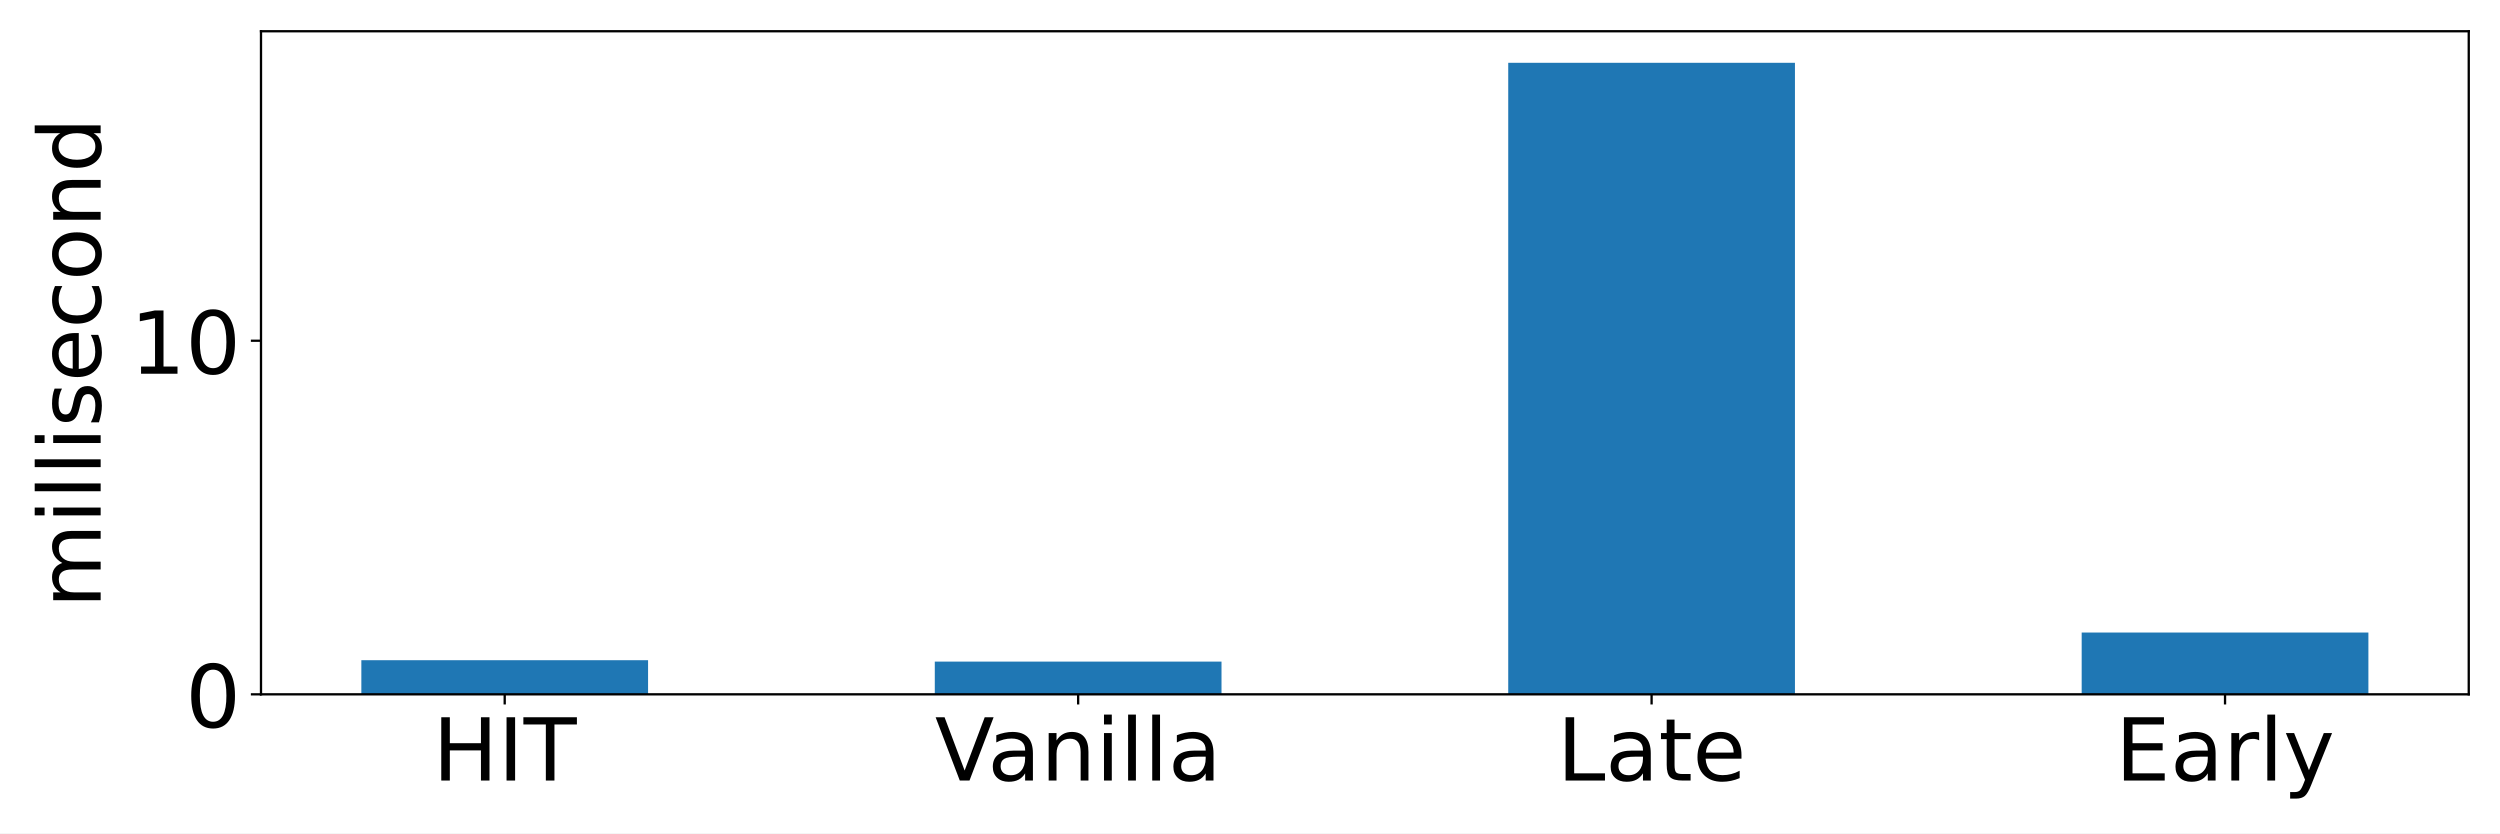
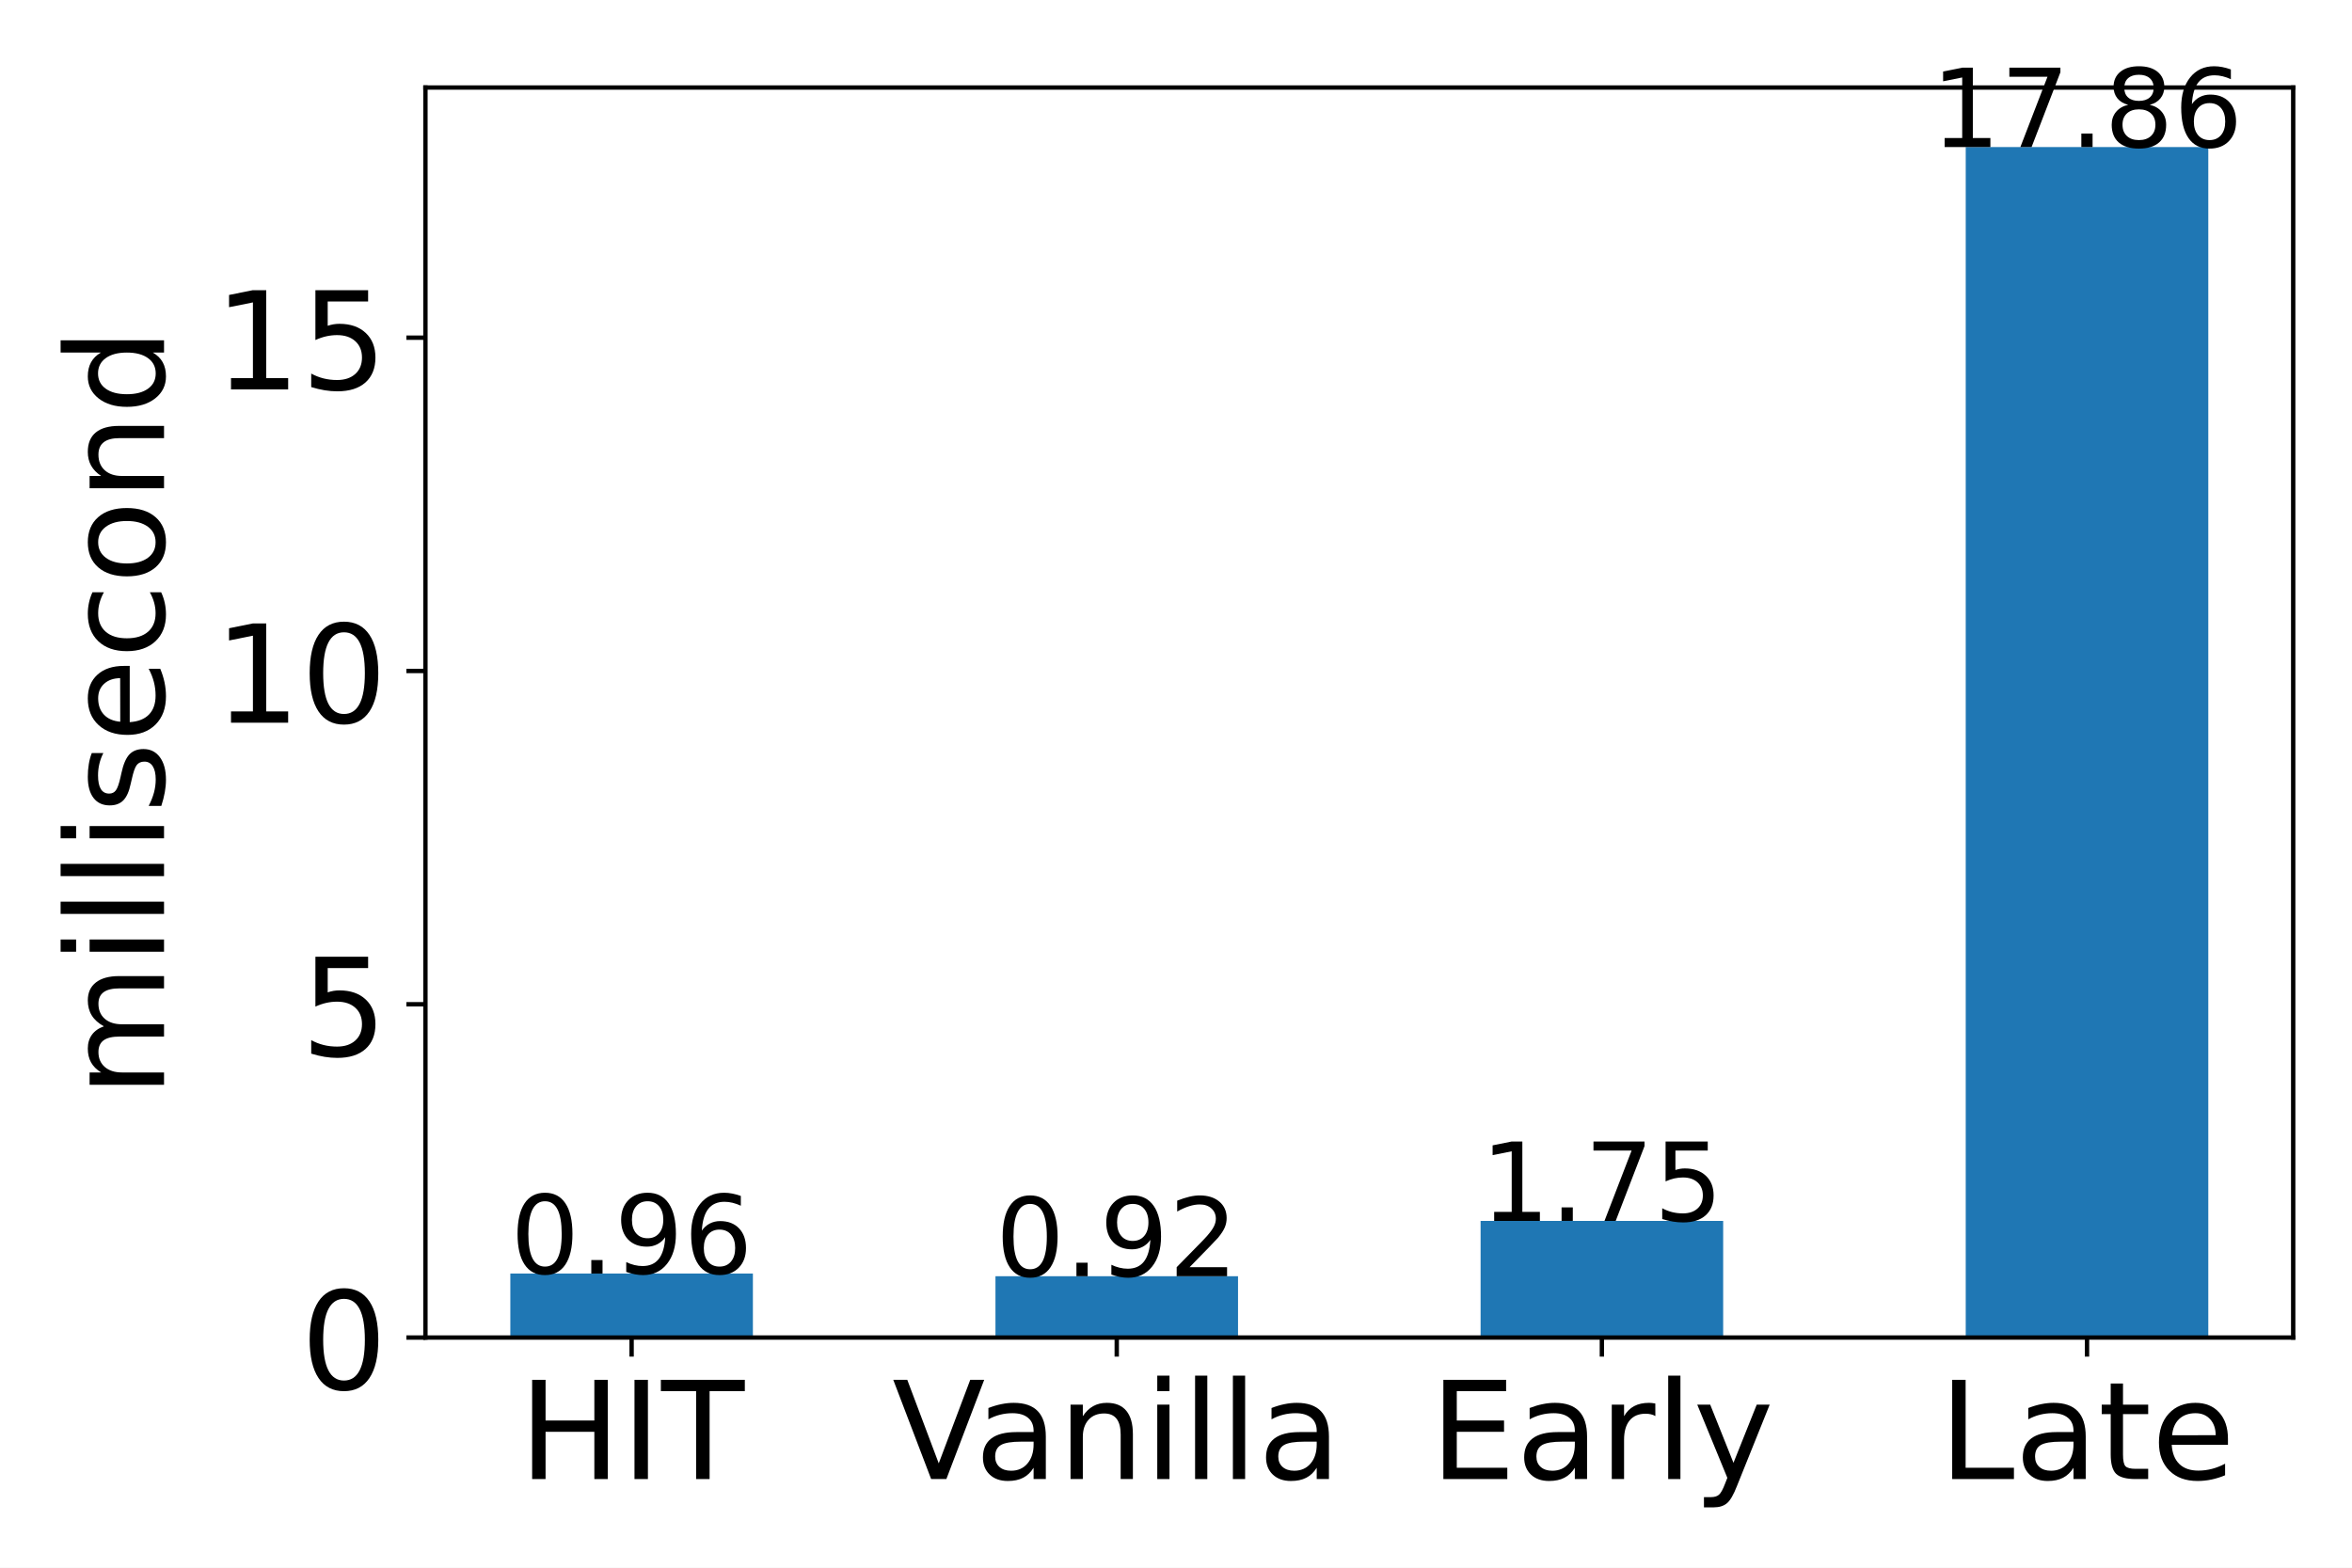
- <svg xmlns="http://www.w3.org/2000/svg" xmlns:xlink="http://www.w3.org/1999/xlink" width="864pt" height="288pt" viewBox="0 0 864 288" version="1.1">
+ <svg xmlns="http://www.w3.org/2000/svg" xmlns:xlink="http://www.w3.org/1999/xlink" width="432pt" height="288pt" viewBox="0 0 432 288" version="1.1">
  <defs>
    <style type="text/css">*{stroke-linejoin: round; stroke-linecap: butt}</style>
  </defs>
  <g id="figure_1">
    <g id="patch_1">
-       <path d="M 0 288  L 864 288  L 864 0  L 0 0  z " style="fill: #ffffff" />
+       <path d="M 0 288  L 432 288  L 432 0  L 0 0  z " style="fill: #ffffff" />
    </g>
    <g id="axes_1">
      <g id="patch_2">
-         <path d="M 90.2 239.96  L 853.2 239.96  L 853.2 10.8  L 90.2 10.8  z " style="fill: #ffffff" />
+         <path d="M 78.14 245.72  L 421.2 245.72  L 421.2 16.08  L 78.14 16.08  z " style="fill: #ffffff" />
      </g>
      <g id="patch_3">
-         <path d="M 124.882 239.96  L 223.973 239.96  L 223.973 228.176  L 124.882 228.176  z " clip-path="url(#pdbd9c27a98)" style="fill: #1f77b4" />
+         <path d="M 93.734 245.72  L 138.287 245.72  L 138.287 233.964  L 93.734 233.964  z " clip-path="url(#p3105dfafa8)" style="fill: #1f77b4" />
      </g>
      <g id="patch_4">
-         <path d="M 323.064 239.96  L 422.155 239.96  L 422.155 228.644  L 323.064 228.644  z " clip-path="url(#pdbd9c27a98)" style="fill: #1f77b4" />
+         <path d="M 182.84 245.72  L 227.393 245.72  L 227.393 234.454  L 182.84 234.454  z " clip-path="url(#p3105dfafa8)" style="fill: #1f77b4" />
      </g>
      <g id="patch_5">
-         <path d="M 521.245 239.96  L 620.336 239.96  L 620.336 21.712  L 521.245 21.712  z " clip-path="url(#pdbd9c27a98)" style="fill: #1f77b4" />
+         <path d="M 271.947 245.72  L 316.5 245.72  L 316.5 224.29  L 271.947 224.29  z " clip-path="url(#p3105dfafa8)" style="fill: #1f77b4" />
      </g>
      <g id="patch_6">
-         <path d="M 719.427 239.96  L 818.518 239.96  L 818.518 218.612  L 719.427 218.612  z " clip-path="url(#pdbd9c27a98)" style="fill: #1f77b4" />
+         <path d="M 361.053 245.72  L 405.606 245.72  L 405.606 27.015  L 361.053 27.015  z " clip-path="url(#p3105dfafa8)" style="fill: #1f77b4" />
      </g>
      <g id="matplotlib.axis_1">
        <g id="xtick_1">
          <g id="line2d_1">
            <defs>
-               <path id="m845deffb02" d="M 0 0  L 0 3.5  " style="stroke: #000000; stroke-width: 0.8" />
+               <path id="m1cecb7c999" d="M 0 0  L 0 3.5  " style="stroke: #000000; stroke-width: 0.8" />
            </defs>
            <g>
-               <use xlink:href="#m845deffb02" x="174.427" y="239.96" style="stroke: #000000; stroke-width: 0.8" />
+               <use xlink:href="#m1cecb7c999" x="116.01" y="245.72" style="stroke: #000000; stroke-width: 0.8" />
            </g>
          </g>
          <g id="text_1">
-             <g transform="translate(149.5601 269.7553)scale(0.3 -0.3)">
+             <g transform="translate(95.2876 271.7161)scale(0.25 -0.25)">
              <defs>
                <path id="DejaVuSans-48" d="M 628 4666  L 1259 4666  L 1259 2753  L 3553 2753  L 3553 4666  L 4184 4666  L 4184 0  L 3553 0  L 3553 2222  L 1259 2222  L 1259 0  L 628 0  L 628 4666  z " transform="scale(0.015625)" />
                <path id="DejaVuSans-49" d="M 628 4666  L 1259 4666  L 1259 0  L 628 0  L 628 4666  z " transform="scale(0.015625)" />
                <path id="DejaVuSans-54" d="M -19 4666  L 3928 4666  L 3928 4134  L 2272 4134  L 2272 0  L 1638 0  L 1638 4134  L -19 4134  L -19 4666  z " transform="scale(0.015625)" />
              </defs>
              <use xlink:href="#DejaVuSans-48" />
              <use xlink:href="#DejaVuSans-49" x="75.195" />
              <use xlink:href="#DejaVuSans-54" x="104.688" />
            </g>
          </g>
        </g>
        <g id="xtick_2">
          <g id="line2d_2">
            <g>
-               <use xlink:href="#m845deffb02" x="372.609" y="239.96" style="stroke: #000000; stroke-width: 0.8" />
+               <use xlink:href="#m1cecb7c999" x="205.117" y="245.72" style="stroke: #000000; stroke-width: 0.8" />
            </g>
          </g>
          <g id="text_2">
-             <g transform="translate(323.1185 269.7553)scale(0.3 -0.3)">
+             <g transform="translate(163.8746 271.7161)scale(0.25 -0.25)">
              <defs>
                <path id="DejaVuSans-56" d="M 1831 0  L 50 4666  L 709 4666  L 2188 738  L 3669 4666  L 4325 4666  L 2547 0  L 1831 0  z " transform="scale(0.015625)" />
                <path id="DejaVuSans-61" d="M 2194 1759  Q 1497 1759 1228 1600  Q 959 1441 959 1056  Q 959 750 1161 570  Q 1363 391 1709 391  Q 2188 391 2477 730  Q 2766 1069 2766 1631  L 2766 1759  L 2194 1759  z M 3341 1997  L 3341 0  L 2766 0  L 2766 531  Q 2569 213 2275 61  Q 1981 -91 1556 -91  Q 1019 -91 701 211  Q 384 513 384 1019  Q 384 1609 779 1909  Q 1175 2209 1959 2209  L 2766 2209  L 2766 2266  Q 2766 2663 2505 2880  Q 2244 3097 1772 3097  Q 1472 3097 1187 3025  Q 903 2953 641 2809  L 641 3341  Q 956 3463 1253 3523  Q 1550 3584 1831 3584  Q 2591 3584 2966 3190  Q 3341 2797 3341 1997  z " transform="scale(0.015625)" />
                <path id="DejaVuSans-6e" d="M 3513 2113  L 3513 0  L 2938 0  L 2938 2094  Q 2938 2591 2744 2837  Q 2550 3084 2163 3084  Q 1697 3084 1428 2787  Q 1159 2491 1159 1978  L 1159 0  L 581 0  L 581 3500  L 1159 3500  L 1159 2956  Q 1366 3272 1645 3428  Q 1925 3584 2291 3584  Q 2894 3584 3203 3211  Q 3513 2838 3513 2113  z " transform="scale(0.015625)" />
                <path id="DejaVuSans-69" d="M 603 3500  L 1178 3500  L 1178 0  L 603 0  L 603 3500  z M 603 4863  L 1178 4863  L 1178 4134  L 603 4134  L 603 4863  z " transform="scale(0.015625)" />
                <path id="DejaVuSans-6c" d="M 603 4863  L 1178 4863  L 1178 0  L 603 0  L 603 4863  z " transform="scale(0.015625)" />
              </defs>
              <use xlink:href="#DejaVuSans-56" />
              <use xlink:href="#DejaVuSans-61" x="60.658" />
              <use xlink:href="#DejaVuSans-6e" x="121.938" />
              <use xlink:href="#DejaVuSans-69" x="185.316" />
              <use xlink:href="#DejaVuSans-6c" x="213.1" />
              <use xlink:href="#DejaVuSans-6c" x="240.883" />
              <use xlink:href="#DejaVuSans-61" x="268.666" />
            </g>
          </g>
        </g>
        <g id="xtick_3">
          <g id="line2d_3">
            <g>
-               <use xlink:href="#m845deffb02" x="570.791" y="239.96" style="stroke: #000000; stroke-width: 0.8" />
+               <use xlink:href="#m1cecb7c999" x="294.223" y="245.72" style="stroke: #000000; stroke-width: 0.8" />
            </g>
          </g>
          <g id="text_3">
-             <g transform="translate(538.1308 269.7553)scale(0.3 -0.3)">
-               <defs>
-                 <path id="DejaVuSans-4c" d="M 628 4666  L 1259 4666  L 1259 531  L 3531 531  L 3531 0  L 628 0  L 628 4666  z " transform="scale(0.015625)" />
-                 <path id="DejaVuSans-74" d="M 1172 4494  L 1172 3500  L 2356 3500  L 2356 3053  L 1172 3053  L 1172 1153  Q 1172 725 1289 603  Q 1406 481 1766 481  L 2356 481  L 2356 0  L 1766 0  Q 1100 0 847 248  Q 594 497 594 1153  L 594 3053  L 172 3053  L 172 3500  L 594 3500  L 594 4494  L 1172 4494  z " transform="scale(0.015625)" />
-                 <path id="DejaVuSans-65" d="M 3597 1894  L 3597 1613  L 953 1613  Q 991 1019 1311 708  Q 1631 397 2203 397  Q 2534 397 2845 478  Q 3156 559 3463 722  L 3463 178  Q 3153 47 2828 -22  Q 2503 -91 2169 -91  Q 1331 -91 842 396  Q 353 884 353 1716  Q 353 2575 817 3079  Q 1281 3584 2069 3584  Q 2775 3584 3186 3129  Q 3597 2675 3597 1894  z M 3022 2063  Q 3016 2534 2758 2815  Q 2500 3097 2075 3097  Q 1594 3097 1305 2825  Q 1016 2553 972 2059  L 3022 2063  z " transform="scale(0.015625)" />
-               </defs>
-               <use xlink:href="#DejaVuSans-4c" />
-               <use xlink:href="#DejaVuSans-61" x="55.713" />
-               <use xlink:href="#DejaVuSans-74" x="116.992" />
-               <use xlink:href="#DejaVuSans-65" x="156.201" />
-             </g>
-           </g>
-         </g>
-         <g id="xtick_4">
-           <g id="line2d_4">
-             <g>
-               <use xlink:href="#m845deffb02" x="768.973" y="239.96" style="stroke: #000000; stroke-width: 0.8" />
-             </g>
-           </g>
-           <g id="text_4">
-             <g transform="translate(731.0907 269.7553)scale(0.3 -0.3)">
+             <g transform="translate(262.6549 271.7161)scale(0.25 -0.25)">
              <defs>
                <path id="DejaVuSans-45" d="M 628 4666  L 3578 4666  L 3578 4134  L 1259 4134  L 1259 2753  L 3481 2753  L 3481 2222  L 1259 2222  L 1259 531  L 3634 531  L 3634 0  L 628 0  L 628 4666  z " transform="scale(0.015625)" />
                <path id="DejaVuSans-72" d="M 2631 2963  Q 2534 3019 2420 3045  Q 2306 3072 2169 3072  Q 1681 3072 1420 2755  Q 1159 2438 1159 1844  L 1159 0  L 581 0  L 581 3500  L 1159 3500  L 1159 2956  Q 1341 3275 1631 3429  Q 1922 3584 2338 3584  Q 2397 3584 2469 3576  Q 2541 3569 2628 3553  L 2631 2963  z " transform="scale(0.015625)" />
                <path id="DejaVuSans-79" d="M 2059 -325  Q 1816 -950 1584 -1140  Q 1353 -1331 966 -1331  L 506 -1331  L 506 -850  L 844 -850  Q 1081 -850 1212 -737  Q 1344 -625 1503 -206  L 1606 56  L 191 3500  L 800 3500  L 1894 763  L 2988 3500  L 3597 3500  L 2059 -325  z " transform="scale(0.015625)" />
              </defs>
              <use xlink:href="#DejaVuSans-45" />
              <use xlink:href="#DejaVuSans-61" x="63.184" />
              <use xlink:href="#DejaVuSans-72" x="124.463" />
              <use xlink:href="#DejaVuSans-6c" x="165.576" />
              <use xlink:href="#DejaVuSans-79" x="193.359" />
            </g>
          </g>
        </g>
+         <g id="xtick_4">
+           <g id="line2d_4">
+             <g>
+               <use xlink:href="#m1cecb7c999" x="383.33" y="245.72" style="stroke: #000000; stroke-width: 0.8" />
+             </g>
+           </g>
+           <g id="text_4">
+             <g transform="translate(356.1129 271.7161)scale(0.25 -0.25)">
+               <defs>
+                 <path id="DejaVuSans-4c" d="M 628 4666  L 1259 4666  L 1259 531  L 3531 531  L 3531 0  L 628 0  L 628 4666  z " transform="scale(0.015625)" />
+                 <path id="DejaVuSans-74" d="M 1172 4494  L 1172 3500  L 2356 3500  L 2356 3053  L 1172 3053  L 1172 1153  Q 1172 725 1289 603  Q 1406 481 1766 481  L 2356 481  L 2356 0  L 1766 0  Q 1100 0 847 248  Q 594 497 594 1153  L 594 3053  L 172 3053  L 172 3500  L 594 3500  L 594 4494  L 1172 4494  z " transform="scale(0.015625)" />
+                 <path id="DejaVuSans-65" d="M 3597 1894  L 3597 1613  L 953 1613  Q 991 1019 1311 708  Q 1631 397 2203 397  Q 2534 397 2845 478  Q 3156 559 3463 722  L 3463 178  Q 3153 47 2828 -22  Q 2503 -91 2169 -91  Q 1331 -91 842 396  Q 353 884 353 1716  Q 353 2575 817 3079  Q 1281 3584 2069 3584  Q 2775 3584 3186 3129  Q 3597 2675 3597 1894  z M 3022 2063  Q 3016 2534 2758 2815  Q 2500 3097 2075 3097  Q 1594 3097 1305 2825  Q 1016 2553 972 2059  L 3022 2063  z " transform="scale(0.015625)" />
+               </defs>
+               <use xlink:href="#DejaVuSans-4c" />
+               <use xlink:href="#DejaVuSans-61" x="55.713" />
+               <use xlink:href="#DejaVuSans-74" x="116.992" />
+               <use xlink:href="#DejaVuSans-65" x="156.201" />
+             </g>
+           </g>
+         </g>
      </g>
      <g id="matplotlib.axis_2">
        <g id="ytick_1">
          <g id="line2d_5">
            <defs>
-               <path id="m696a33b004" d="M 0 0  L -3.5 0  " style="stroke: #000000; stroke-width: 0.8" />
+               <path id="m0b2e95183b" d="M 0 0  L -3.5 0  " style="stroke: #000000; stroke-width: 0.8" />
            </defs>
            <g>
-               <use xlink:href="#m696a33b004" x="90.2" y="239.96" style="stroke: #000000; stroke-width: 0.8" />
+               <use xlink:href="#m0b2e95183b" x="78.14" y="245.72" style="stroke: #000000; stroke-width: 0.8" />
            </g>
          </g>
          <g id="text_5">
-             <g transform="translate(64.1125 251.3577)scale(0.3 -0.3)">
+             <g transform="translate(55.23375 255.218)scale(0.25 -0.25)">
              <defs>
                <path id="DejaVuSans-30" d="M 2034 4250  Q 1547 4250 1301 3770  Q 1056 3291 1056 2328  Q 1056 1369 1301 889  Q 1547 409 2034 409  Q 2525 409 2770 889  Q 3016 1369 3016 2328  Q 3016 3291 2770 3770  Q 2525 4250 2034 4250  z M 2034 4750  Q 2819 4750 3233 4129  Q 3647 3509 3647 2328  Q 3647 1150 3233 529  Q 2819 -91 2034 -91  Q 1250 -91 836 529  Q 422 1150 422 2328  Q 422 3509 836 4129  Q 1250 4750 2034 4750  z " transform="scale(0.015625)" />
              </defs>
              <use xlink:href="#DejaVuSans-30" />
            </g>
          </g>
        </g>
        <g id="ytick_2">
          <g id="line2d_6">
            <g>
-               <use xlink:href="#m696a33b004" x="90.2" y="117.761" style="stroke: #000000; stroke-width: 0.8" />
+               <use xlink:href="#m0b2e95183b" x="78.14" y="184.492" style="stroke: #000000; stroke-width: 0.8" />
            </g>
          </g>
          <g id="text_6">
-             <g transform="translate(45.025 129.1585)scale(0.3 -0.3)">
+             <g transform="translate(55.23375 193.9905)scale(0.25 -0.25)">
+               <defs>
+                 <path id="DejaVuSans-35" d="M 691 4666  L 3169 4666  L 3169 4134  L 1269 4134  L 1269 2991  Q 1406 3038 1543 3061  Q 1681 3084 1819 3084  Q 2600 3084 3056 2656  Q 3513 2228 3513 1497  Q 3513 744 3044 326  Q 2575 -91 1722 -91  Q 1428 -91 1123 -41  Q 819 9 494 109  L 494 744  Q 775 591 1075 516  Q 1375 441 1709 441  Q 2250 441 2565 725  Q 2881 1009 2881 1497  Q 2881 1984 2565 2268  Q 2250 2553 1709 2553  Q 1456 2553 1204 2497  Q 953 2441 691 2322  L 691 4666  z " transform="scale(0.015625)" />
+               </defs>
+               <use xlink:href="#DejaVuSans-35" />
+             </g>
+           </g>
+         </g>
+         <g id="ytick_3">
+           <g id="line2d_7">
+             <g>
+               <use xlink:href="#m0b2e95183b" x="78.14" y="123.265" style="stroke: #000000; stroke-width: 0.8" />
+             </g>
+           </g>
+           <g id="text_7">
+             <g transform="translate(39.3275 132.763)scale(0.25 -0.25)">
              <defs>
                <path id="DejaVuSans-31" d="M 794 531  L 1825 531  L 1825 4091  L 703 3866  L 703 4441  L 1819 4666  L 2450 4666  L 2450 531  L 3481 531  L 3481 0  L 794 0  L 794 531  z " transform="scale(0.015625)" />
              </defs>
              <use xlink:href="#DejaVuSans-31" />
              <use xlink:href="#DejaVuSans-30" x="63.623" />
            </g>
          </g>
        </g>
-         <g id="text_7">
-           <g transform="translate(34.78594 210.1581)rotate(-90)scale(0.3 -0.3)">
+         <g id="ytick_4">
+           <g id="line2d_8">
+             <g>
+               <use xlink:href="#m0b2e95183b" x="78.14" y="62.037" style="stroke: #000000; stroke-width: 0.8" />
+             </g>
+           </g>
+           <g id="text_8">
+             <g transform="translate(39.3275 71.53544)scale(0.25 -0.25)">
+               <use xlink:href="#DejaVuSans-31" />
+               <use xlink:href="#DejaVuSans-35" x="63.623" />
+             </g>
+           </g>
+         </g>
+         <g id="text_9">
+           <g transform="translate(30.12828 201.5484)rotate(-90)scale(0.25 -0.25)">
            <defs>
              <path id="DejaVuSans-6d" d="M 3328 2828  Q 3544 3216 3844 3400  Q 4144 3584 4550 3584  Q 5097 3584 5394 3201  Q 5691 2819 5691 2113  L 5691 0  L 5113 0  L 5113 2094  Q 5113 2597 4934 2840  Q 4756 3084 4391 3084  Q 3944 3084 3684 2787  Q 3425 2491 3425 1978  L 3425 0  L 2847 0  L 2847 2094  Q 2847 2600 2669 2842  Q 2491 3084 2119 3084  Q 1678 3084 1418 2786  Q 1159 2488 1159 1978  L 1159 0  L 581 0  L 581 3500  L 1159 3500  L 1159 2956  Q 1356 3278 1631 3431  Q 1906 3584 2284 3584  Q 2666 3584 2933 3390  Q 3200 3197 3328 2828  z " transform="scale(0.015625)" />
              <path id="DejaVuSans-73" d="M 2834 3397  L 2834 2853  Q 2591 2978 2328 3040  Q 2066 3103 1784 3103  Q 1356 3103 1142 2972  Q 928 2841 928 2578  Q 928 2378 1081 2264  Q 1234 2150 1697 2047  L 1894 2003  Q 2506 1872 2764 1633  Q 3022 1394 3022 966  Q 3022 478 2636 193  Q 2250 -91 1575 -91  Q 1294 -91 989 -36  Q 684 19 347 128  L 347 722  Q 666 556 975 473  Q 1284 391 1588 391  Q 1994 391 2212 530  Q 2431 669 2431 922  Q 2431 1156 2273 1281  Q 2116 1406 1581 1522  L 1381 1569  Q 847 1681 609 1914  Q 372 2147 372 2553  Q 372 3047 722 3315  Q 1072 3584 1716 3584  Q 2034 3584 2315 3537  Q 2597 3491 2834 3397  z " transform="scale(0.015625)" />
              <path id="DejaVuSans-63" d="M 3122 3366  L 3122 2828  Q 2878 2963 2633 3030  Q 2388 3097 2138 3097  Q 1578 3097 1268 2742  Q 959 2388 959 1747  Q 959 1106 1268 751  Q 1578 397 2138 397  Q 2388 397 2633 464  Q 2878 531 3122 666  L 3122 134  Q 2881 22 2623 -34  Q 2366 -91 2075 -91  Q 1284 -91 818 406  Q 353 903 353 1747  Q 353 2603 823 3093  Q 1294 3584 2113 3584  Q 2378 3584 2631 3529  Q 2884 3475 3122 3366  z " transform="scale(0.015625)" />
              <path id="DejaVuSans-6f" d="M 1959 3097  Q 1497 3097 1228 2736  Q 959 2375 959 1747  Q 959 1119 1226 758  Q 1494 397 1959 397  Q 2419 397 2687 759  Q 2956 1122 2956 1747  Q 2956 2369 2687 2733  Q 2419 3097 1959 3097  z M 1959 3584  Q 2709 3584 3137 3096  Q 3566 2609 3566 1747  Q 3566 888 3137 398  Q 2709 -91 1959 -91  Q 1206 -91 779 398  Q 353 888 353 1747  Q 353 2609 779 3096  Q 1206 3584 1959 3584  z " transform="scale(0.015625)" />
              <path id="DejaVuSans-64" d="M 2906 2969  L 2906 4863  L 3481 4863  L 3481 0  L 2906 0  L 2906 525  Q 2725 213 2448 61  Q 2172 -91 1784 -91  Q 1150 -91 751 415  Q 353 922 353 1747  Q 353 2572 751 3078  Q 1150 3584 1784 3584  Q 2172 3584 2448 3432  Q 2725 3281 2906 2969  z M 947 1747  Q 947 1113 1208 752  Q 1469 391 1925 391  Q 2381 391 2643 752  Q 2906 1113 2906 1747  Q 2906 2381 2643 2742  Q 2381 3103 1925 3103  Q 1469 3103 1208 2742  Q 947 2381 947 1747  z " transform="scale(0.015625)" />
            </defs>
            <use xlink:href="#DejaVuSans-6d" />
            <use xlink:href="#DejaVuSans-69" x="97.412" />
            <use xlink:href="#DejaVuSans-6c" x="125.195" />
            <use xlink:href="#DejaVuSans-6c" x="152.979" />
            <use xlink:href="#DejaVuSans-69" x="180.762" />
            <use xlink:href="#DejaVuSans-73" x="208.545" />
            <use xlink:href="#DejaVuSans-65" x="260.645" />
            <use xlink:href="#DejaVuSans-63" x="322.168" />
            <use xlink:href="#DejaVuSans-6f" x="377.148" />
            <use xlink:href="#DejaVuSans-6e" x="438.33" />
            <use xlink:href="#DejaVuSans-64" x="501.709" />
          </g>
        </g>
      </g>
      <g id="patch_7">
-         <path d="M 90.2 239.96  L 90.2 10.8  " style="fill: none; stroke: #000000; stroke-width: 0.8; stroke-linejoin: miter; stroke-linecap: square" />
+         <path d="M 78.14 245.72  L 78.14 16.08  " style="fill: none; stroke: #000000; stroke-width: 0.8; stroke-linejoin: miter; stroke-linecap: square" />
      </g>
      <g id="patch_8">
-         <path d="M 853.2 239.96  L 853.2 10.8  " style="fill: none; stroke: #000000; stroke-width: 0.8; stroke-linejoin: miter; stroke-linecap: square" />
+         <path d="M 421.2 245.72  L 421.2 16.08  " style="fill: none; stroke: #000000; stroke-width: 0.8; stroke-linejoin: miter; stroke-linecap: square" />
      </g>
      <g id="patch_9">
-         <path d="M 90.2 239.96  L 853.2 239.96  " style="fill: none; stroke: #000000; stroke-width: 0.8; stroke-linejoin: miter; stroke-linecap: square" />
+         <path d="M 78.14 245.72  L 421.2 245.72  " style="fill: none; stroke: #000000; stroke-width: 0.8; stroke-linejoin: miter; stroke-linecap: square" />
      </g>
      <g id="patch_10">
-         <path d="M 90.2 10.8  L 853.2 10.8  " style="fill: none; stroke: #000000; stroke-width: 0.8; stroke-linejoin: miter; stroke-linecap: square" />
+         <path d="M 78.14 16.08  L 421.2 16.08  " style="fill: none; stroke: #000000; stroke-width: 0.8; stroke-linejoin: miter; stroke-linecap: square" />
+       </g>
+       <g id="text_10">
+         <g transform="translate(93.74464 233.9643)scale(0.2 -0.2)">
+           <defs>
+             <path id="DejaVuSans-2e" d="M 684 794  L 1344 794  L 1344 0  L 684 0  L 684 794  z " transform="scale(0.015625)" />
+             <path id="DejaVuSans-39" d="M 703 97  L 703 672  Q 941 559 1184 500  Q 1428 441 1663 441  Q 2288 441 2617 861  Q 2947 1281 2994 2138  Q 2813 1869 2534 1725  Q 2256 1581 1919 1581  Q 1219 1581 811 2004  Q 403 2428 403 3163  Q 403 3881 828 4315  Q 1253 4750 1959 4750  Q 2769 4750 3195 4129  Q 3622 3509 3622 2328  Q 3622 1225 3098 567  Q 2575 -91 1691 -91  Q 1453 -91 1209 -44  Q 966 3 703 97  z M 1959 2075  Q 2384 2075 2632 2365  Q 2881 2656 2881 3163  Q 2881 3666 2632 3958  Q 2384 4250 1959 4250  Q 1534 4250 1286 3958  Q 1038 3666 1038 3163  Q 1038 2656 1286 2365  Q 1534 2075 1959 2075  z " transform="scale(0.015625)" />
+             <path id="DejaVuSans-36" d="M 2113 2584  Q 1688 2584 1439 2293  Q 1191 2003 1191 1497  Q 1191 994 1439 701  Q 1688 409 2113 409  Q 2538 409 2786 701  Q 3034 994 3034 1497  Q 3034 2003 2786 2293  Q 2538 2584 2113 2584  z M 3366 4563  L 3366 3988  Q 3128 4100 2886 4159  Q 2644 4219 2406 4219  Q 1781 4219 1451 3797  Q 1122 3375 1075 2522  Q 1259 2794 1537 2939  Q 1816 3084 2150 3084  Q 2853 3084 3261 2657  Q 3669 2231 3669 1497  Q 3669 778 3244 343  Q 2819 -91 2113 -91  Q 1303 -91 875 529  Q 447 1150 447 2328  Q 447 3434 972 4092  Q 1497 4750 2381 4750  Q 2619 4750 2861 4703  Q 3103 4656 3366 4563  z " transform="scale(0.015625)" />
+           </defs>
+           <use xlink:href="#DejaVuSans-30" />
+           <use xlink:href="#DejaVuSans-2e" x="63.623" />
+           <use xlink:href="#DejaVuSans-39" x="95.41" />
+           <use xlink:href="#DejaVuSans-36" x="159.033" />
+         </g>
+       </g>
+       <g id="text_11">
+         <g transform="translate(182.8511 234.4541)scale(0.2 -0.2)">
+           <defs>
+             <path id="DejaVuSans-32" d="M 1228 531  L 3431 531  L 3431 0  L 469 0  L 469 531  Q 828 903 1448 1529  Q 2069 2156 2228 2338  Q 2531 2678 2651 2914  Q 2772 3150 2772 3378  Q 2772 3750 2511 3984  Q 2250 4219 1831 4219  Q 1534 4219 1204 4116  Q 875 4013 500 3803  L 500 4441  Q 881 4594 1212 4672  Q 1544 4750 1819 4750  Q 2544 4750 2975 4387  Q 3406 4025 3406 3419  Q 3406 3131 3298 2873  Q 3191 2616 2906 2266  Q 2828 2175 2409 1742  Q 1991 1309 1228 531  z " transform="scale(0.015625)" />
+           </defs>
+           <use xlink:href="#DejaVuSans-30" />
+           <use xlink:href="#DejaVuSans-2e" x="63.623" />
+           <use xlink:href="#DejaVuSans-39" x="95.41" />
+           <use xlink:href="#DejaVuSans-32" x="159.033" />
+         </g>
+       </g>
+       <g id="text_12">
+         <g transform="translate(271.9576 224.2904)scale(0.2 -0.2)">
+           <defs>
+             <path id="DejaVuSans-37" d="M 525 4666  L 3525 4666  L 3525 4397  L 1831 0  L 1172 0  L 2766 4134  L 525 4134  L 525 4666  z " transform="scale(0.015625)" />
+           </defs>
+           <use xlink:href="#DejaVuSans-31" />
+           <use xlink:href="#DejaVuSans-2e" x="63.623" />
+           <use xlink:href="#DejaVuSans-37" x="95.41" />
+           <use xlink:href="#DejaVuSans-35" x="159.033" />
+         </g>
+       </g>
+       <g id="text_13">
+         <g transform="translate(354.7016 27.01524)scale(0.2 -0.2)">
+           <defs>
+             <path id="DejaVuSans-38" d="M 2034 2216  Q 1584 2216 1326 1975  Q 1069 1734 1069 1313  Q 1069 891 1326 650  Q 1584 409 2034 409  Q 2484 409 2743 651  Q 3003 894 3003 1313  Q 3003 1734 2745 1975  Q 2488 2216 2034 2216  z M 1403 2484  Q 997 2584 770 2862  Q 544 3141 544 3541  Q 544 4100 942 4425  Q 1341 4750 2034 4750  Q 2731 4750 3128 4425  Q 3525 4100 3525 3541  Q 3525 3141 3298 2862  Q 3072 2584 2669 2484  Q 3125 2378 3379 2068  Q 3634 1759 3634 1313  Q 3634 634 3220 271  Q 2806 -91 2034 -91  Q 1263 -91 848 271  Q 434 634 434 1313  Q 434 1759 690 2068  Q 947 2378 1403 2484  z M 1172 3481  Q 1172 3119 1398 2916  Q 1625 2713 2034 2713  Q 2441 2713 2670 2916  Q 2900 3119 2900 3481  Q 2900 3844 2670 4047  Q 2441 4250 2034 4250  Q 1625 4250 1398 4047  Q 1172 3844 1172 3481  z " transform="scale(0.015625)" />
+           </defs>
+           <use xlink:href="#DejaVuSans-31" />
+           <use xlink:href="#DejaVuSans-37" x="63.623" />
+           <use xlink:href="#DejaVuSans-2e" x="127.246" />
+           <use xlink:href="#DejaVuSans-38" x="159.033" />
+           <use xlink:href="#DejaVuSans-36" x="222.656" />
+         </g>
      </g>
    </g>
  </g>
  <defs>
-     <clipPath id="pdbd9c27a98">
-       <rect x="90.2" y="10.8" width="763" height="229.16" />
+     <clipPath id="p3105dfafa8">
+       <rect x="78.14" y="16.08" width="343.06" height="229.64" />
    </clipPath>
  </defs>
</svg>
